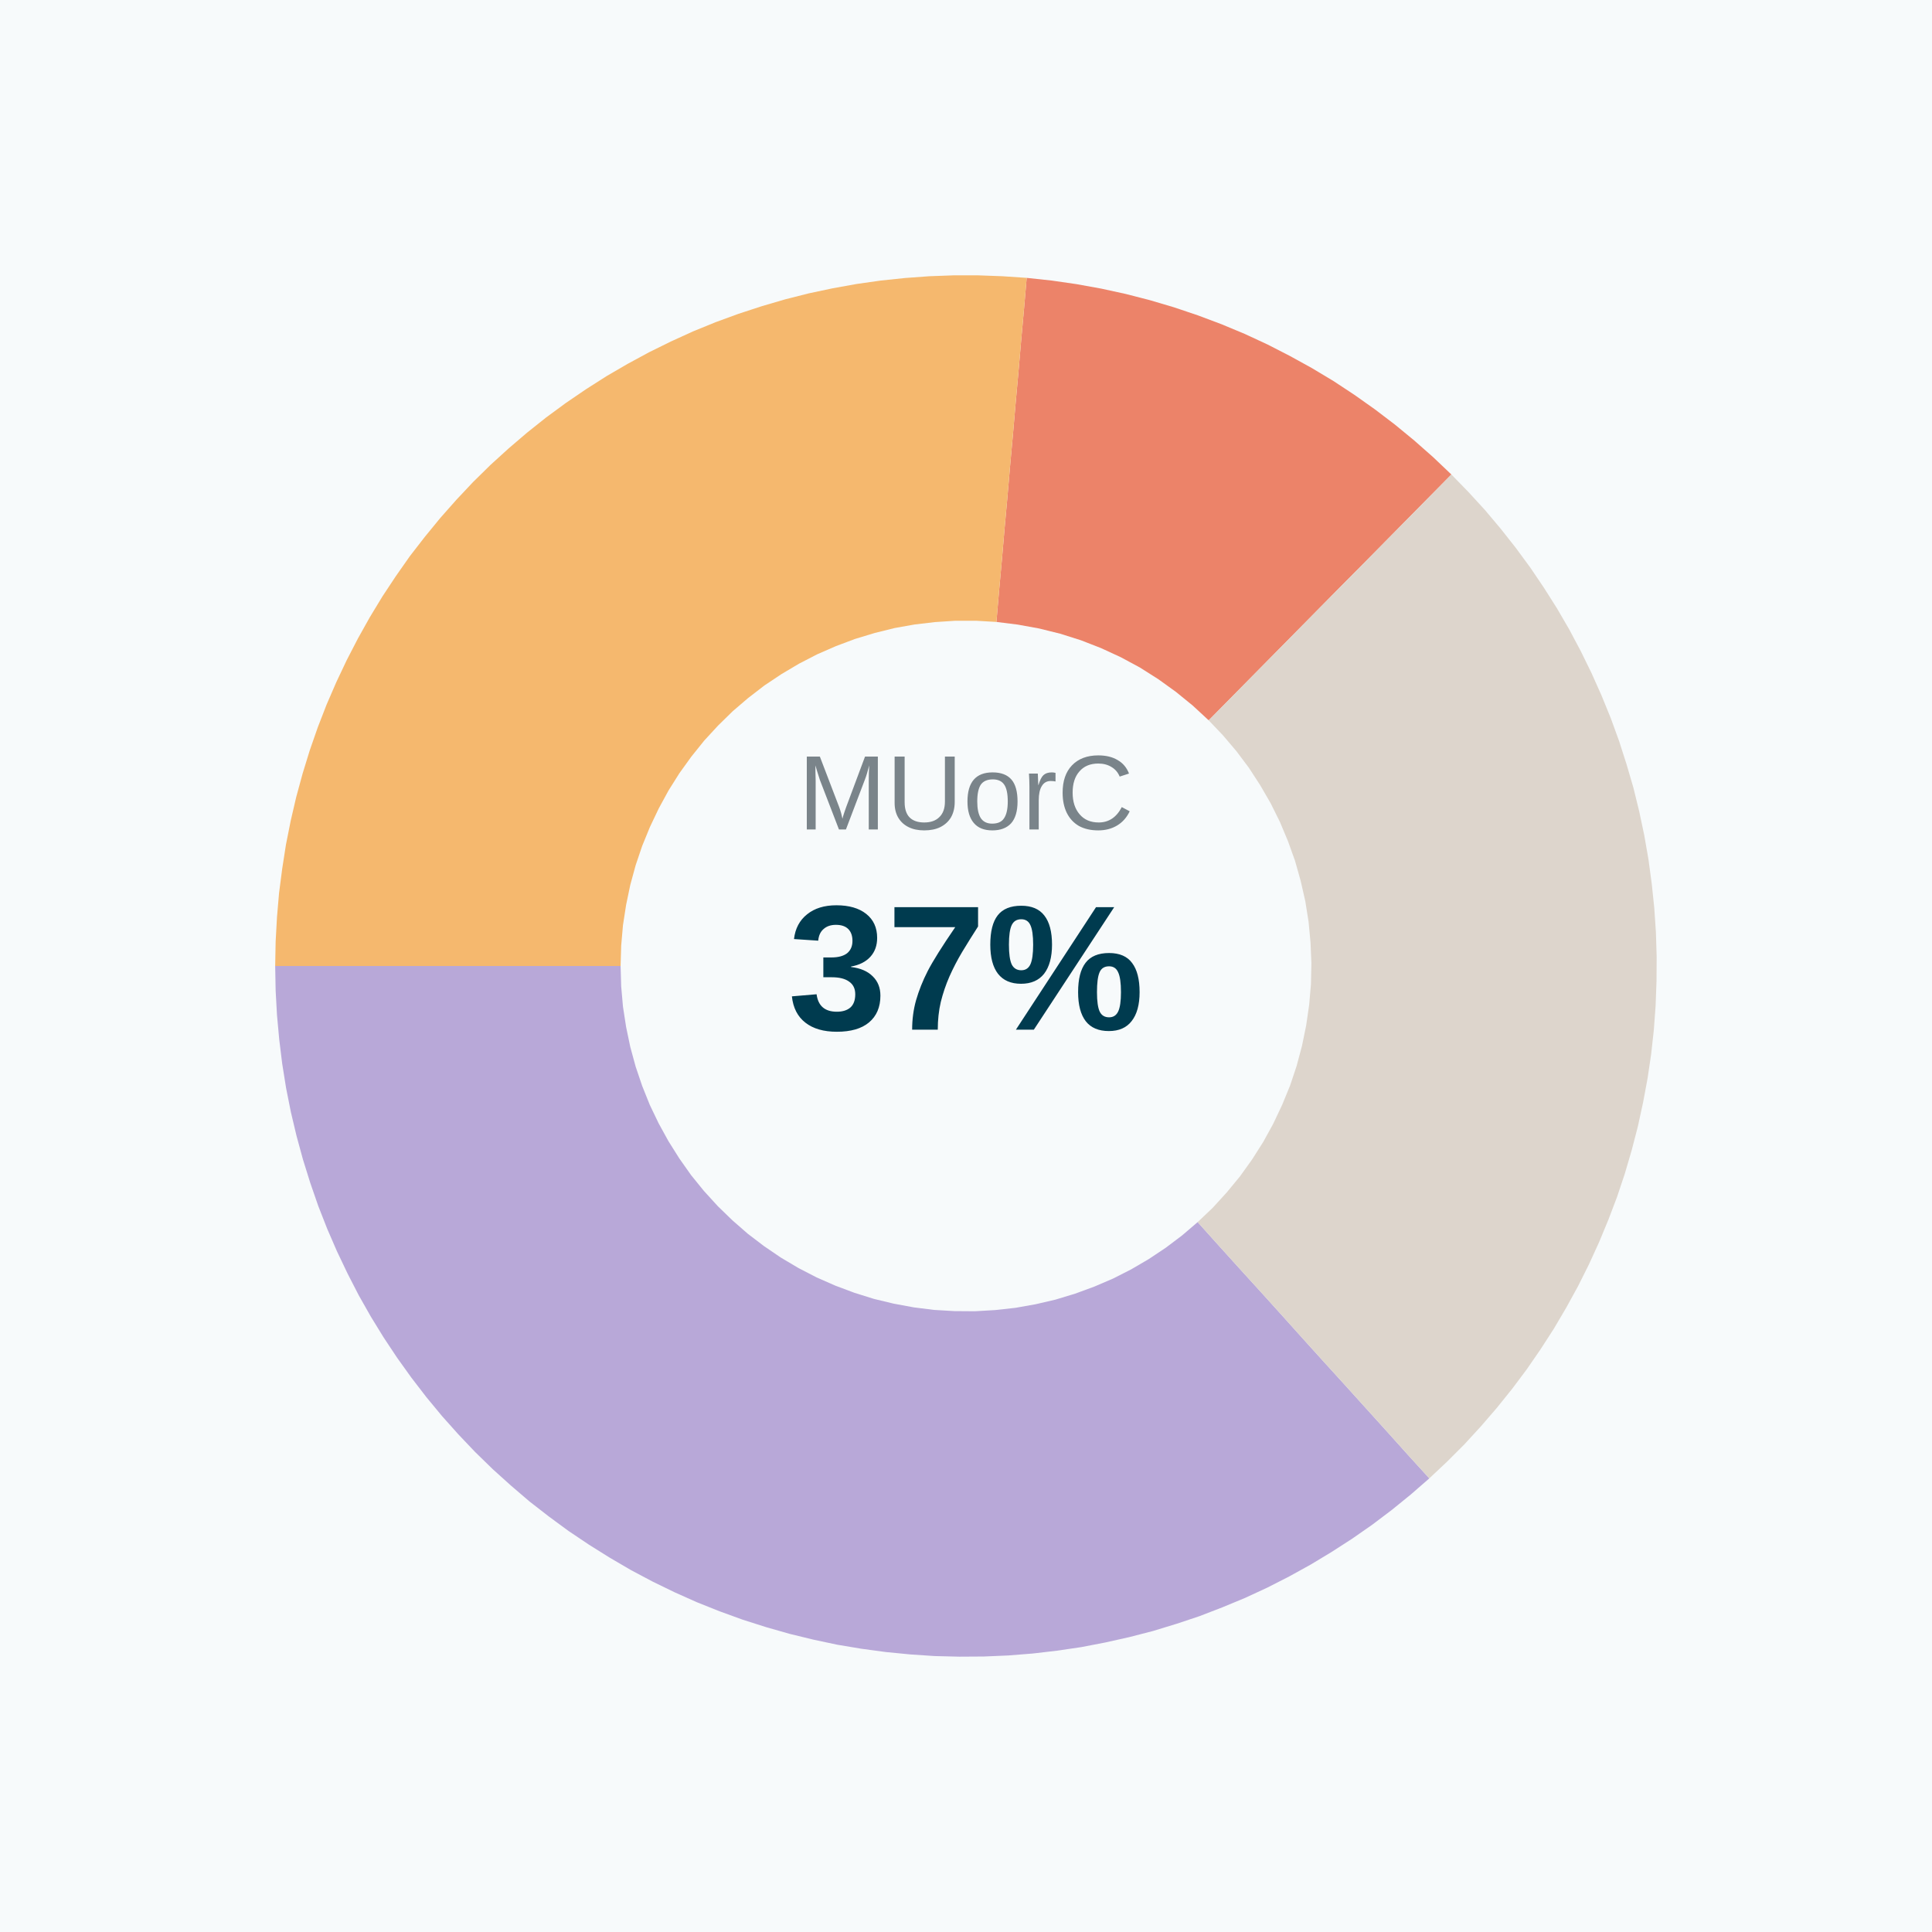
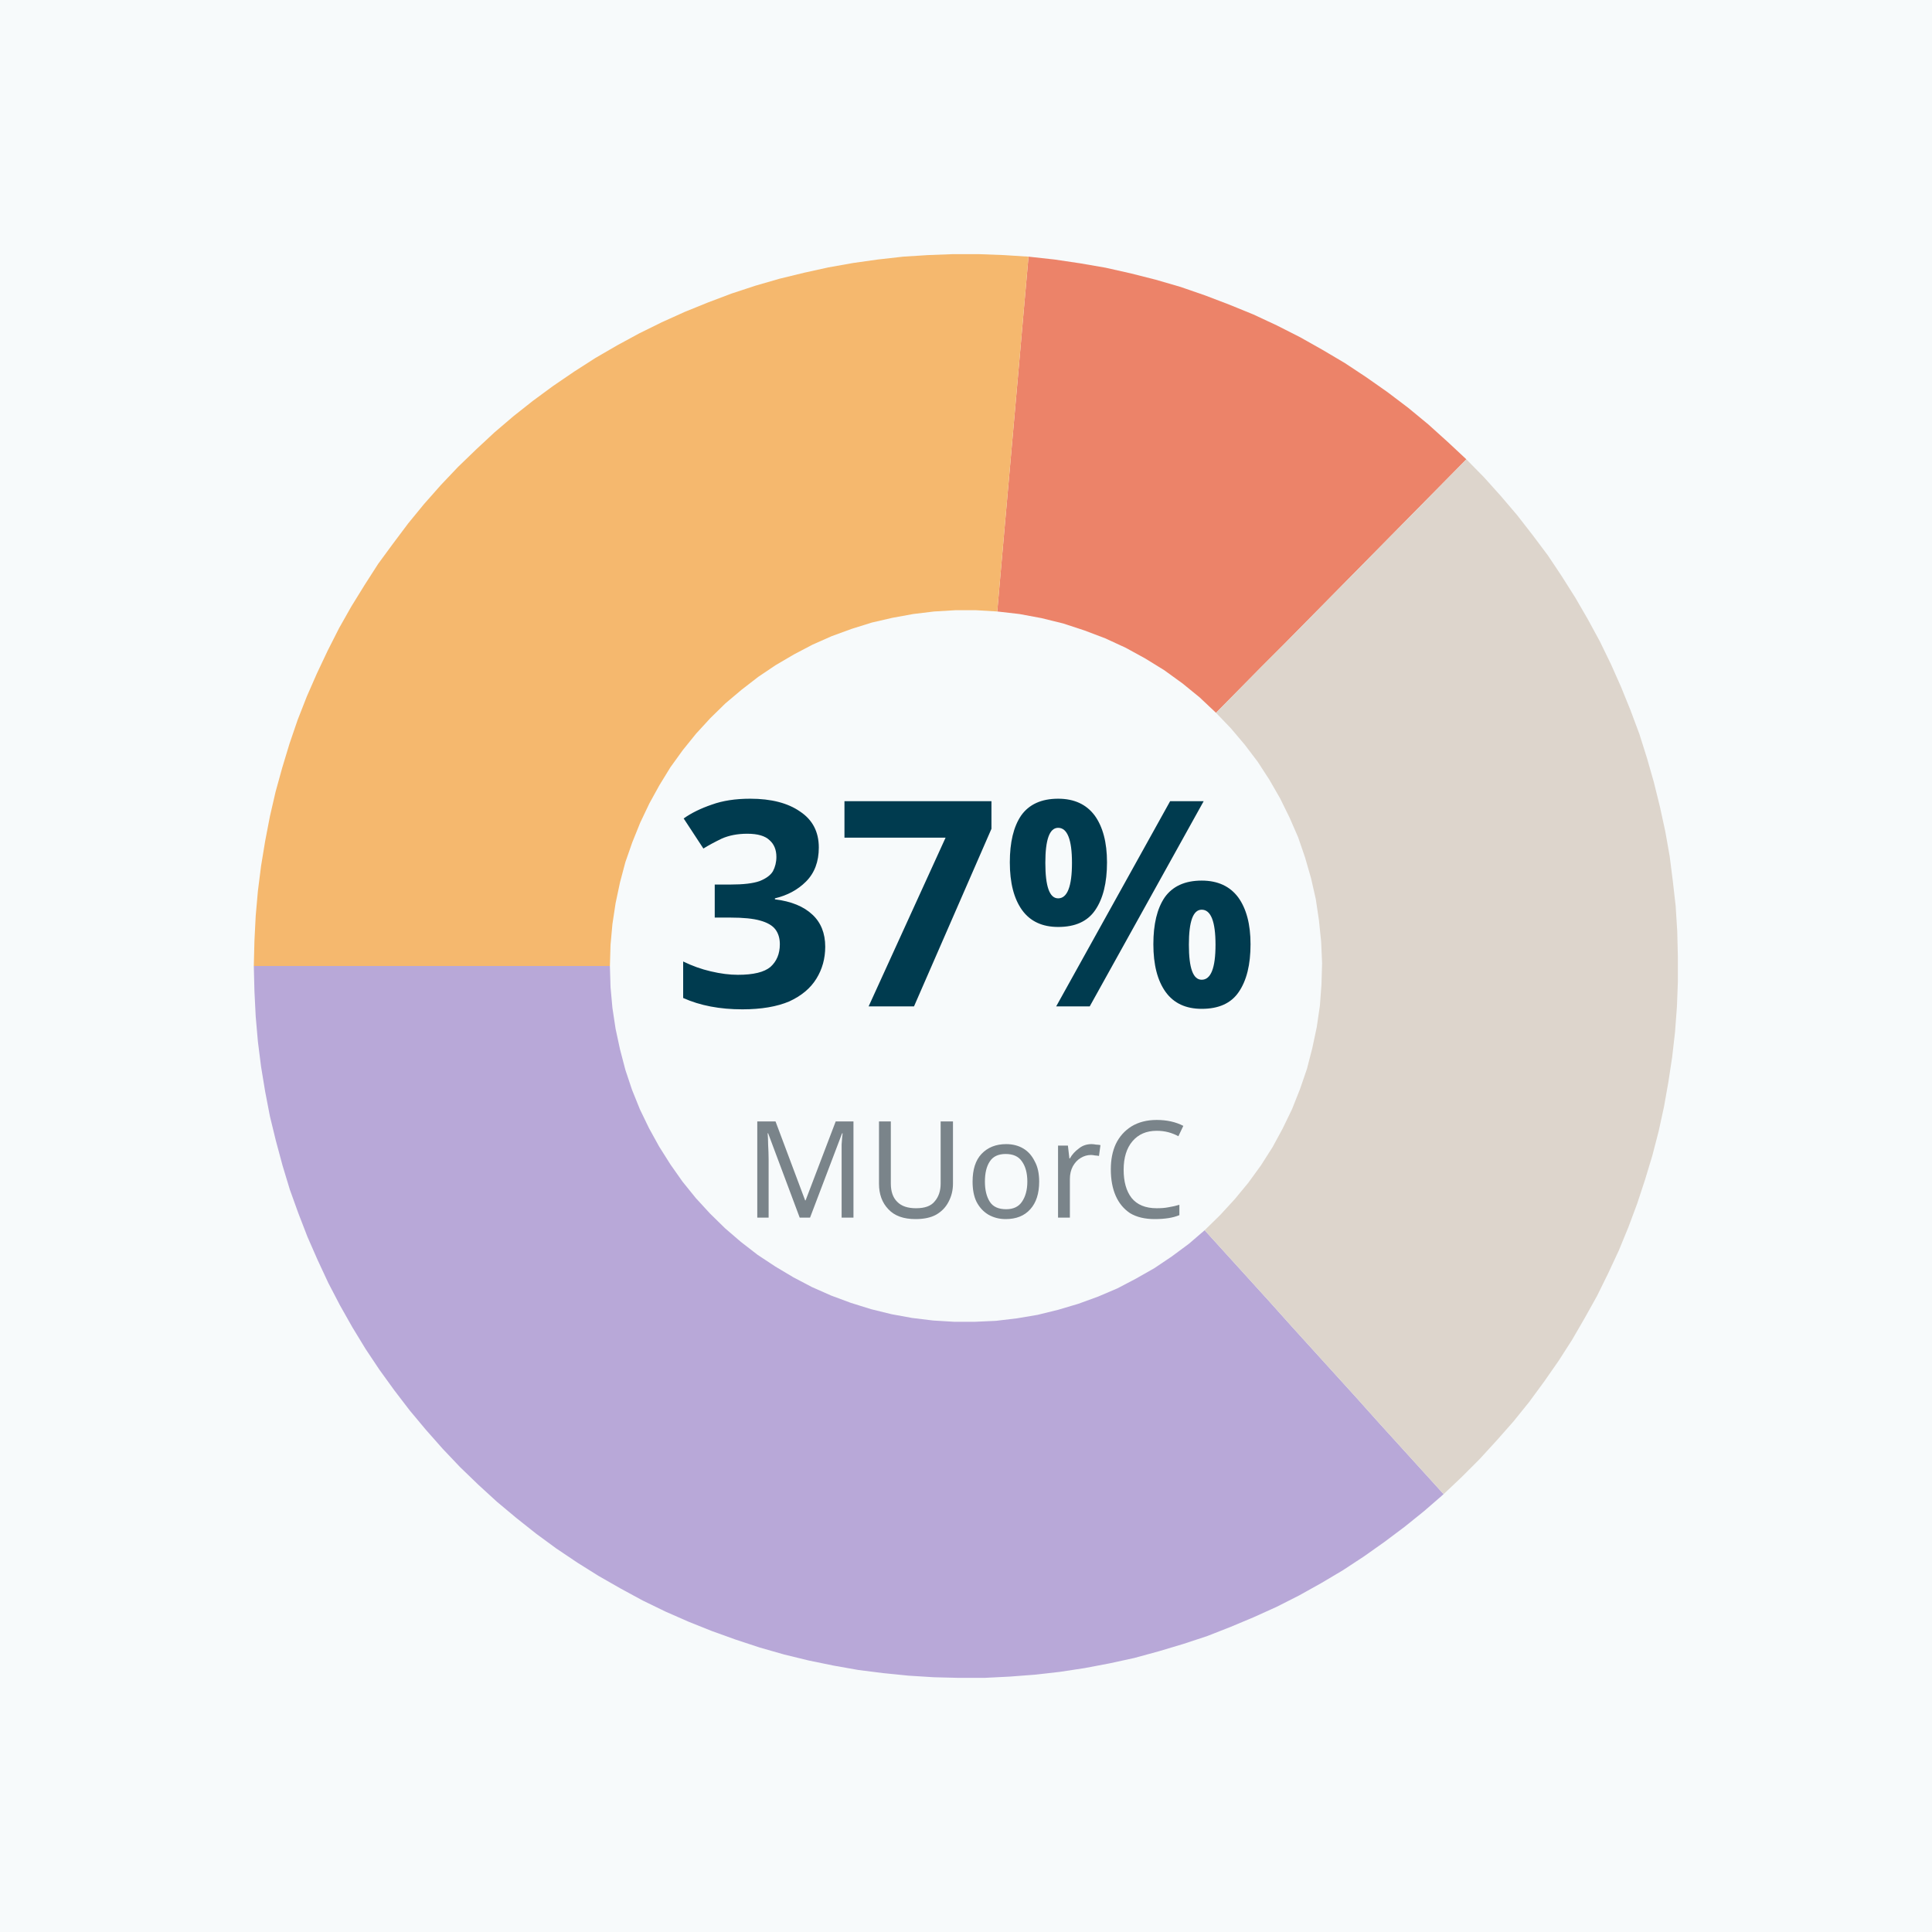
- <svg xmlns="http://www.w3.org/2000/svg" width="129.60pt" height="129.60pt" viewBox="0 0 129.60 129.60">
+ <svg xmlns="http://www.w3.org/2000/svg" width="61.20pt" height="61.20pt" viewBox="0 0 61.20 61.20">
  <g class="svglite">
    <defs>
      <style type="text/css">
    .svglite line, .svglite polyline, .svglite polygon, .svglite path, .svglite rect, .svglite circle {
      fill: none;
      stroke: #000000;
      stroke-linecap: round;
      stroke-linejoin: round;
      stroke-miterlimit: 10.00;
    }
    .svglite text {
      white-space: pre;
    }
    .svglite g.glyphgroup path {
      fill: inherit;
      stroke: none;
    }
  </style>
    </defs>
    <rect width="100%" height="100%" style="stroke: none; fill: #F7FAFB;" />
    <defs>
-       <clipPath id="cpMC4wMHwxMjkuNjB8MC4wMHwxMjkuNjA=">
-         <rect x="0.00" y="0.00" width="129.60" height="129.60" />
+       <clipPath id="cpMC4wMHw2MS4yMHwwLjAwfDYxLjIw">
+         <rect x="0.00" y="0.00" width="61.20" height="61.20" />
      </clipPath>
    </defs>
-     <g clip-path="url(#cpMC4wMHwxMjkuNjB8MC4wMHwxMjkuNjA=)">
-       <rect x="0.00" y="0" width="129.60" height="129.60" style="stroke-width: 0.00; stroke: none; fill: #F7FAFB;" />
+     <g clip-path="url(#cpMC4wMHw2MS4yMHwwLjAwfDYxLjIw)">
+       <rect x="0.00" y="0.00" width="61.20" height="61.20" style="stroke-width: 0.00; stroke: none; fill: #F7FAFB;" />
    </g>
    <defs>
-       <clipPath id="cpMy45OXwxMjUuNjF8My45OXwxMjUuNjE=">
-         <rect x="3.99" y="3.99" width="121.63" height="121.63" />
+       <clipPath id="cpMS4wMHw2MC4yMHwxLjAwfDYwLjIw">
+         <rect x="1.00" y="1.00" width="59.21" height="59.21" />
      </clipPath>
    </defs>
-     <g clip-path="url(#cpMy45OXwxMjUuNjF8My45OXwxMjUuNjE=)">
-       <polygon points="81.08,48.32 82.56,46.82 84.04,45.32 85.52,43.82 87.00,42.32 88.48,40.82 89.96,39.32 91.44,37.83 92.92,36.33 94.40,34.83 95.88,33.33 97.36,31.83 96.14,30.67 94.87,29.55 93.57,28.48 92.23,27.46 90.86,26.49 89.45,25.56 88.00,24.69 86.53,23.88 85.03,23.11 83.50,22.40 81.94,21.75 80.37,21.16 78.77,20.62 77.15,20.14 75.52,19.72 73.87,19.36 72.21,19.06 70.55,18.82 68.87,18.64 68.69,20.74 68.50,22.84 68.32,24.94 68.13,27.04 67.95,29.13 67.76,31.23 67.58,33.33 67.39,35.43 67.21,37.53 67.02,39.62 66.84,41.72 68.28,41.90 69.71,42.16 71.12,42.51 72.51,42.95 73.87,43.48 75.19,44.09 76.47,44.78 77.70,45.56 78.88,46.41 80.01,47.33 " style="stroke-width: 1.07; stroke: none; stroke-linecap: butt; stroke-linejoin: miter; fill: #EC8369;" />
-       <polygon points="66.84,41.72 67.02,39.62 67.21,37.53 67.39,35.43 67.58,33.33 67.76,31.23 67.95,29.13 68.13,27.04 68.32,24.94 68.50,22.84 68.69,20.74 68.87,18.64 67.24,18.53 65.61,18.47 63.97,18.47 62.34,18.53 60.70,18.65 59.08,18.82 57.46,19.05 55.85,19.34 54.25,19.68 52.67,20.08 51.10,20.54 49.54,21.05 48.01,21.61 46.49,22.23 45.00,22.91 43.54,23.63 42.10,24.41 40.69,25.23 39.31,26.11 37.96,27.03 36.64,28.00 35.36,29.02 34.12,30.08 32.91,31.18 31.74,32.33 30.62,33.52 29.54,34.74 28.50,36.01 27.50,37.30 26.56,38.64 25.66,40.00 24.81,41.40 24.01,42.83 23.26,44.28 22.56,45.76 21.91,47.26 21.32,48.78 20.78,50.33 20.30,51.89 19.87,53.47 19.50,55.06 19.18,56.67 18.93,58.28 18.72,59.90 18.58,61.53 18.49,63.17 18.46,64.80 20.57,64.80 22.68,64.80 24.78,64.80 26.89,64.80 29.00,64.80 31.10,64.80 33.21,64.80 35.31,64.80 37.42,64.80 39.53,64.80 41.63,64.80 41.67,63.43 41.79,62.06 42.00,60.70 42.28,59.36 42.64,58.04 43.08,56.74 43.60,55.47 44.19,54.23 44.85,53.02 45.58,51.86 46.38,50.75 47.24,49.68 48.17,48.67 49.15,47.71 50.19,46.82 51.28,45.98 52.42,45.22 53.60,44.52 54.82,43.89 56.08,43.34 57.36,42.86 58.68,42.46 60.01,42.13 61.36,41.89 62.72,41.73 64.09,41.64 65.47,41.64 " style="stroke-width: 1.07; stroke: none; stroke-linecap: butt; stroke-linejoin: miter; fill: #F5B86E;" />
-       <polygon points="41.63,64.80 39.53,64.80 37.42,64.80 35.31,64.80 33.21,64.80 31.10,64.80 29.00,64.80 26.89,64.80 24.78,64.80 22.68,64.80 20.57,64.80 18.46,64.80 18.49,66.44 18.58,68.08 18.73,69.72 18.93,71.35 19.19,72.98 19.51,74.59 19.89,76.19 20.32,77.77 20.81,79.34 21.35,80.90 21.95,82.43 22.60,83.93 23.31,85.42 24.06,86.88 24.87,88.31 25.73,89.71 26.64,91.08 27.60,92.42 28.60,93.72 29.65,94.99 30.74,96.21 31.87,97.40 33.05,98.55 34.27,99.65 35.52,100.72 36.82,101.73 38.14,102.70 39.51,103.62 40.90,104.49 42.32,105.32 43.77,106.09 45.25,106.81 46.75,107.48 48.28,108.09 49.82,108.65 51.39,109.15 52.97,109.60 54.57,109.99 56.17,110.33 57.79,110.60 59.42,110.82 61.06,110.98 62.70,111.09 64.34,111.13 65.99,111.12 67.63,111.05 69.27,110.92 70.90,110.73 72.53,110.49 74.14,110.18 75.75,109.82 77.34,109.41 78.91,108.93 80.47,108.41 82.00,107.82 83.52,107.19 85.01,106.50 86.48,105.75 87.91,104.96 89.32,104.11 90.70,103.22 92.05,102.28 93.36,101.29 94.64,100.25 95.88,99.17 94.46,97.61 93.05,96.04 91.64,94.48 90.23,92.92 88.81,91.36 87.40,89.80 85.99,88.23 84.58,86.67 83.16,85.11 81.75,83.55 80.34,81.98 79.30,82.87 78.20,83.70 77.06,84.46 75.88,85.15 74.66,85.77 73.40,86.31 72.12,86.78 70.80,87.18 69.47,87.49 68.12,87.73 66.76,87.88 65.39,87.96 64.02,87.95 62.66,87.87 61.30,87.70 59.95,87.45 58.62,87.13 57.31,86.72 56.03,86.24 54.78,85.69 53.56,85.06 52.38,84.36 51.25,83.59 50.16,82.76 49.13,81.86 48.15,80.91 47.22,79.89 46.36,78.83 45.57,77.71 44.84,76.55 44.18,75.35 43.59,74.12 43.08,72.85 42.64,71.55 42.28,70.23 42.00,68.89 41.79,67.53 41.67,66.17 " style="stroke-width: 1.07; stroke: none; stroke-linecap: butt; stroke-linejoin: miter; fill: #B8A8D8;" />
-       <polygon points="80.34,81.98 81.75,83.55 83.16,85.11 84.58,86.67 85.99,88.23 87.40,89.80 88.81,91.36 90.23,92.92 91.64,94.48 93.05,96.04 94.46,97.61 95.88,99.17 97.07,98.05 98.23,96.89 99.34,95.68 100.41,94.44 101.44,93.16 102.42,91.85 103.35,90.50 104.24,89.12 105.07,87.71 105.86,86.27 106.59,84.81 107.27,83.32 107.90,81.80 108.48,80.27 109.00,78.71 109.46,77.14 109.87,75.56 110.22,73.95 110.52,72.34 110.76,70.72 110.94,69.09 111.06,67.46 111.12,65.82 111.13,64.18 111.08,62.54 110.97,60.91 110.80,59.28 110.58,57.65 110.30,56.04 109.96,54.43 109.57,52.84 109.11,51.27 108.61,49.71 108.05,48.17 107.43,46.65 106.76,45.15 106.04,43.68 105.27,42.23 104.45,40.82 103.57,39.43 102.65,38.07 101.68,36.75 100.67,35.47 99.61,34.21 98.50,33.00 97.36,31.83 95.88,33.33 94.40,34.83 92.92,36.33 91.44,37.83 89.96,39.32 88.48,40.82 87.00,42.32 85.52,43.82 84.04,45.32 82.56,46.82 81.08,48.32 82.04,49.33 82.94,50.39 83.78,51.51 84.54,52.68 85.24,53.89 85.86,55.14 86.40,56.43 86.87,57.74 87.25,59.09 87.56,60.45 87.78,61.83 87.91,63.22 87.97,64.61 87.94,66.01 87.82,67.40 87.62,68.78 87.34,70.15 86.98,71.50 86.54,72.82 86.01,74.11 85.41,75.38 84.74,76.60 83.99,77.78 83.18,78.91 82.29,79.99 81.35,81.02 " style="stroke-width: 1.07; stroke: none; stroke-linecap: butt; stroke-linejoin: miter; fill: #DDD5CC;" />
-       <text x="64.80" y="69.07" text-anchor="middle" style="font-size: 11.95px; font-weight: bold;fill: #003B4F; font-family: &quot;Arial&quot;;" textLength="23.89px" lengthAdjust="spacingAndGlyphs">37%</text>
-       <text x="64.80" y="55.64" text-anchor="middle" style="font-size: 7.11px;fill: #7A848A; font-family: &quot;Arial&quot;;" textLength="22.53px" lengthAdjust="spacingAndGlyphs">MUorC</text>
+     <g clip-path="url(#cpMS4wMHw2MC4yMHwxLjAwfDYwLjIw)">
+       <polygon points="38.52,22.58 39.24,21.85 39.96,21.12 40.69,20.39 41.41,19.66 42.13,18.93 42.85,18.20 43.57,17.47 44.29,16.74 45.01,16.01 45.73,15.28 46.45,14.55 45.85,13.99 45.24,13.44 44.61,12.92 43.95,12.42 43.28,11.95 42.60,11.50 41.89,11.08 41.18,10.68 40.45,10.31 39.70,9.96 38.94,9.65 38.18,9.36 37.40,9.09 36.61,8.86 35.82,8.66 35.02,8.48 34.21,8.34 33.40,8.22 32.58,8.13 32.49,9.15 32.40,10.17 32.31,11.20 32.22,12.22 32.13,13.24 32.04,14.26 31.95,15.28 31.86,16.30 31.77,17.32 31.68,18.34 31.59,19.37 32.29,19.45 32.99,19.58 33.68,19.75 34.35,19.97 35.01,20.22 35.66,20.52 36.28,20.86 36.88,21.23 37.46,21.65 38.00,22.09 " style="stroke-width: 1.07; stroke: none; stroke-linecap: butt; stroke-linejoin: miter; fill: #EC8369;" />
+       <polygon points="31.59,19.37 31.68,18.34 31.77,17.32 31.86,16.30 31.95,15.28 32.04,14.26 32.13,13.24 32.22,12.22 32.31,11.20 32.40,10.17 32.49,9.15 32.58,8.13 31.79,8.08 30.99,8.05 30.20,8.05 29.40,8.08 28.61,8.13 27.81,8.22 27.03,8.33 26.24,8.47 25.47,8.64 24.69,8.83 23.93,9.05 23.17,9.30 22.43,9.58 21.69,9.88 20.96,10.21 20.25,10.56 19.55,10.94 18.86,11.34 18.19,11.77 17.53,12.22 16.89,12.69 16.27,13.18 15.66,13.70 15.08,14.24 14.51,14.79 13.96,15.37 13.43,15.97 12.93,16.58 12.45,17.22 11.98,17.86 11.55,18.53 11.13,19.21 10.74,19.90 10.38,20.61 10.04,21.33 9.72,22.06 9.43,22.80 9.17,23.56 8.94,24.32 8.73,25.08 8.55,25.86 8.40,26.64 8.27,27.43 8.17,28.22 8.10,29.01 8.06,29.80 8.04,30.60 9.07,30.60 10.10,30.60 11.12,30.60 12.15,30.60 13.17,30.60 14.20,30.60 15.22,30.60 16.25,30.60 17.27,30.60 18.30,30.60 19.32,30.60 19.34,29.93 19.40,29.27 19.50,28.61 19.64,27.95 19.81,27.31 20.03,26.68 20.28,26.06 20.57,25.45 20.89,24.87 21.24,24.30 21.63,23.76 22.05,23.24 22.50,22.75 22.98,22.28 23.49,21.85 24.02,21.44 24.57,21.07 25.15,20.73 25.74,20.42 26.35,20.15 26.98,19.92 27.62,19.72 28.27,19.57 28.93,19.45 29.59,19.37 30.26,19.33 30.92,19.33 " style="stroke-width: 1.07; stroke: none; stroke-linecap: butt; stroke-linejoin: miter; fill: #F5B86E;" />
+       <polygon points="19.32,30.60 18.30,30.60 17.27,30.60 16.25,30.60 15.22,30.60 14.20,30.60 13.17,30.60 12.15,30.60 11.12,30.60 10.10,30.60 9.07,30.60 8.04,30.60 8.06,31.40 8.10,32.20 8.17,33.00 8.27,33.79 8.40,34.58 8.55,35.36 8.74,36.14 8.95,36.92 9.18,37.68 9.45,38.43 9.74,39.18 10.06,39.91 10.40,40.64 10.77,41.35 11.16,42.04 11.58,42.73 12.02,43.39 12.49,44.04 12.98,44.68 13.49,45.29 14.02,45.89 14.57,46.47 15.15,47.03 15.74,47.57 16.35,48.08 16.98,48.58 17.62,49.05 18.29,49.50 18.96,49.92 19.66,50.32 20.36,50.70 21.08,51.05 21.81,51.37 22.56,51.67 23.31,51.94 24.07,52.19 24.84,52.41 25.62,52.60 26.40,52.76 27.19,52.90 27.98,53.00 28.78,53.08 29.58,53.13 30.38,53.15 31.18,53.15 31.98,53.11 32.77,53.05 33.57,52.96 34.36,52.84 35.15,52.69 35.93,52.52 36.70,52.31 37.47,52.08 38.23,51.83 38.97,51.54 39.71,51.23 40.44,50.90 41.15,50.54 41.85,50.15 42.54,49.74 43.21,49.30 43.86,48.84 44.50,48.36 45.12,47.86 45.73,47.33 45.04,46.57 44.35,45.81 43.66,45.05 42.98,44.29 42.29,43.53 41.60,42.77 40.91,42.01 40.23,41.25 39.54,40.49 38.85,39.73 38.16,38.97 37.66,39.40 37.12,39.80 36.57,40.17 35.99,40.50 35.40,40.81 34.79,41.07 34.16,41.30 33.52,41.49 32.87,41.65 32.22,41.76 31.55,41.84 30.89,41.87 30.22,41.87 29.56,41.83 28.90,41.75 28.24,41.63 27.59,41.47 26.95,41.27 26.33,41.04 25.72,40.77 25.13,40.46 24.56,40.12 24.00,39.75 23.47,39.34 22.97,38.91 22.49,38.44 22.04,37.95 21.62,37.43 21.24,36.89 20.88,36.32 20.56,35.74 20.27,35.14 20.02,34.52 19.81,33.89 19.64,33.24 19.50,32.59 19.40,31.93 19.34,31.27 " style="stroke-width: 1.07; stroke: none; stroke-linecap: butt; stroke-linejoin: miter; fill: #B8A8D8;" />
+       <polygon points="38.16,38.97 38.85,39.73 39.54,40.49 40.23,41.25 40.91,42.01 41.60,42.77 42.29,43.53 42.98,44.29 43.66,45.05 44.35,45.81 45.04,46.57 45.73,47.33 46.31,46.78 46.87,46.22 47.41,45.63 47.94,45.03 48.44,44.41 48.91,43.77 49.37,43.11 49.80,42.44 50.20,41.75 50.59,41.05 50.94,40.34 51.28,39.61 51.58,38.88 51.86,38.13 52.11,37.37 52.34,36.61 52.54,35.84 52.71,35.06 52.85,34.27 52.97,33.48 53.06,32.69 53.12,31.89 53.15,31.10 53.15,30.30 53.13,29.50 53.08,28.70 52.99,27.91 52.89,27.12 52.75,26.33 52.58,25.55 52.39,24.78 52.17,24.01 51.93,23.25 51.65,22.50 51.35,21.76 51.03,21.04 50.68,20.32 50.30,19.62 49.90,18.93 49.47,18.25 49.03,17.59 48.55,16.95 48.06,16.32 47.54,15.71 47.01,15.12 46.45,14.55 45.73,15.28 45.01,16.01 44.29,16.74 43.57,17.47 42.85,18.20 42.13,18.93 41.41,19.66 40.69,20.39 39.96,21.12 39.24,21.85 38.52,22.58 38.99,23.07 39.43,23.59 39.84,24.13 40.21,24.70 40.55,25.29 40.85,25.90 41.12,26.52 41.34,27.16 41.53,27.82 41.68,28.48 41.78,29.15 41.85,29.83 41.88,30.51 41.86,31.19 41.81,31.86 41.71,32.54 41.57,33.20 41.40,33.86 41.18,34.50 40.93,35.13 40.63,35.75 40.31,36.34 39.94,36.92 39.54,37.47 39.11,37.99 38.65,38.49 " style="stroke-width: 1.07; stroke: none; stroke-linecap: butt; stroke-linejoin: miter; fill: #DDD5CC;" />
+       <text x="30.60" y="31.88" text-anchor="middle" style="font-size: 9.10px; font-weight: bold;fill: #003B4F; font-family: &quot;Poppins&quot;;" textLength="18.27px" lengthAdjust="spacingAndGlyphs">37%</text>
+       <text x="30.60" y="38.57" text-anchor="middle" style="font-size: 4.27px;fill: #7A848A; font-family: &quot;Poppins&quot;;" textLength="14.17px" lengthAdjust="spacingAndGlyphs">MUorC</text>
    </g>
-     <g clip-path="url(#cpMC4wMHwxMjkuNjB8MC4wMHwxMjkuNjA=)">
+     <g clip-path="url(#cpMC4wMHw2MS4yMHwwLjAwfDYxLjIw)">
</g>
  </g>
</svg>
